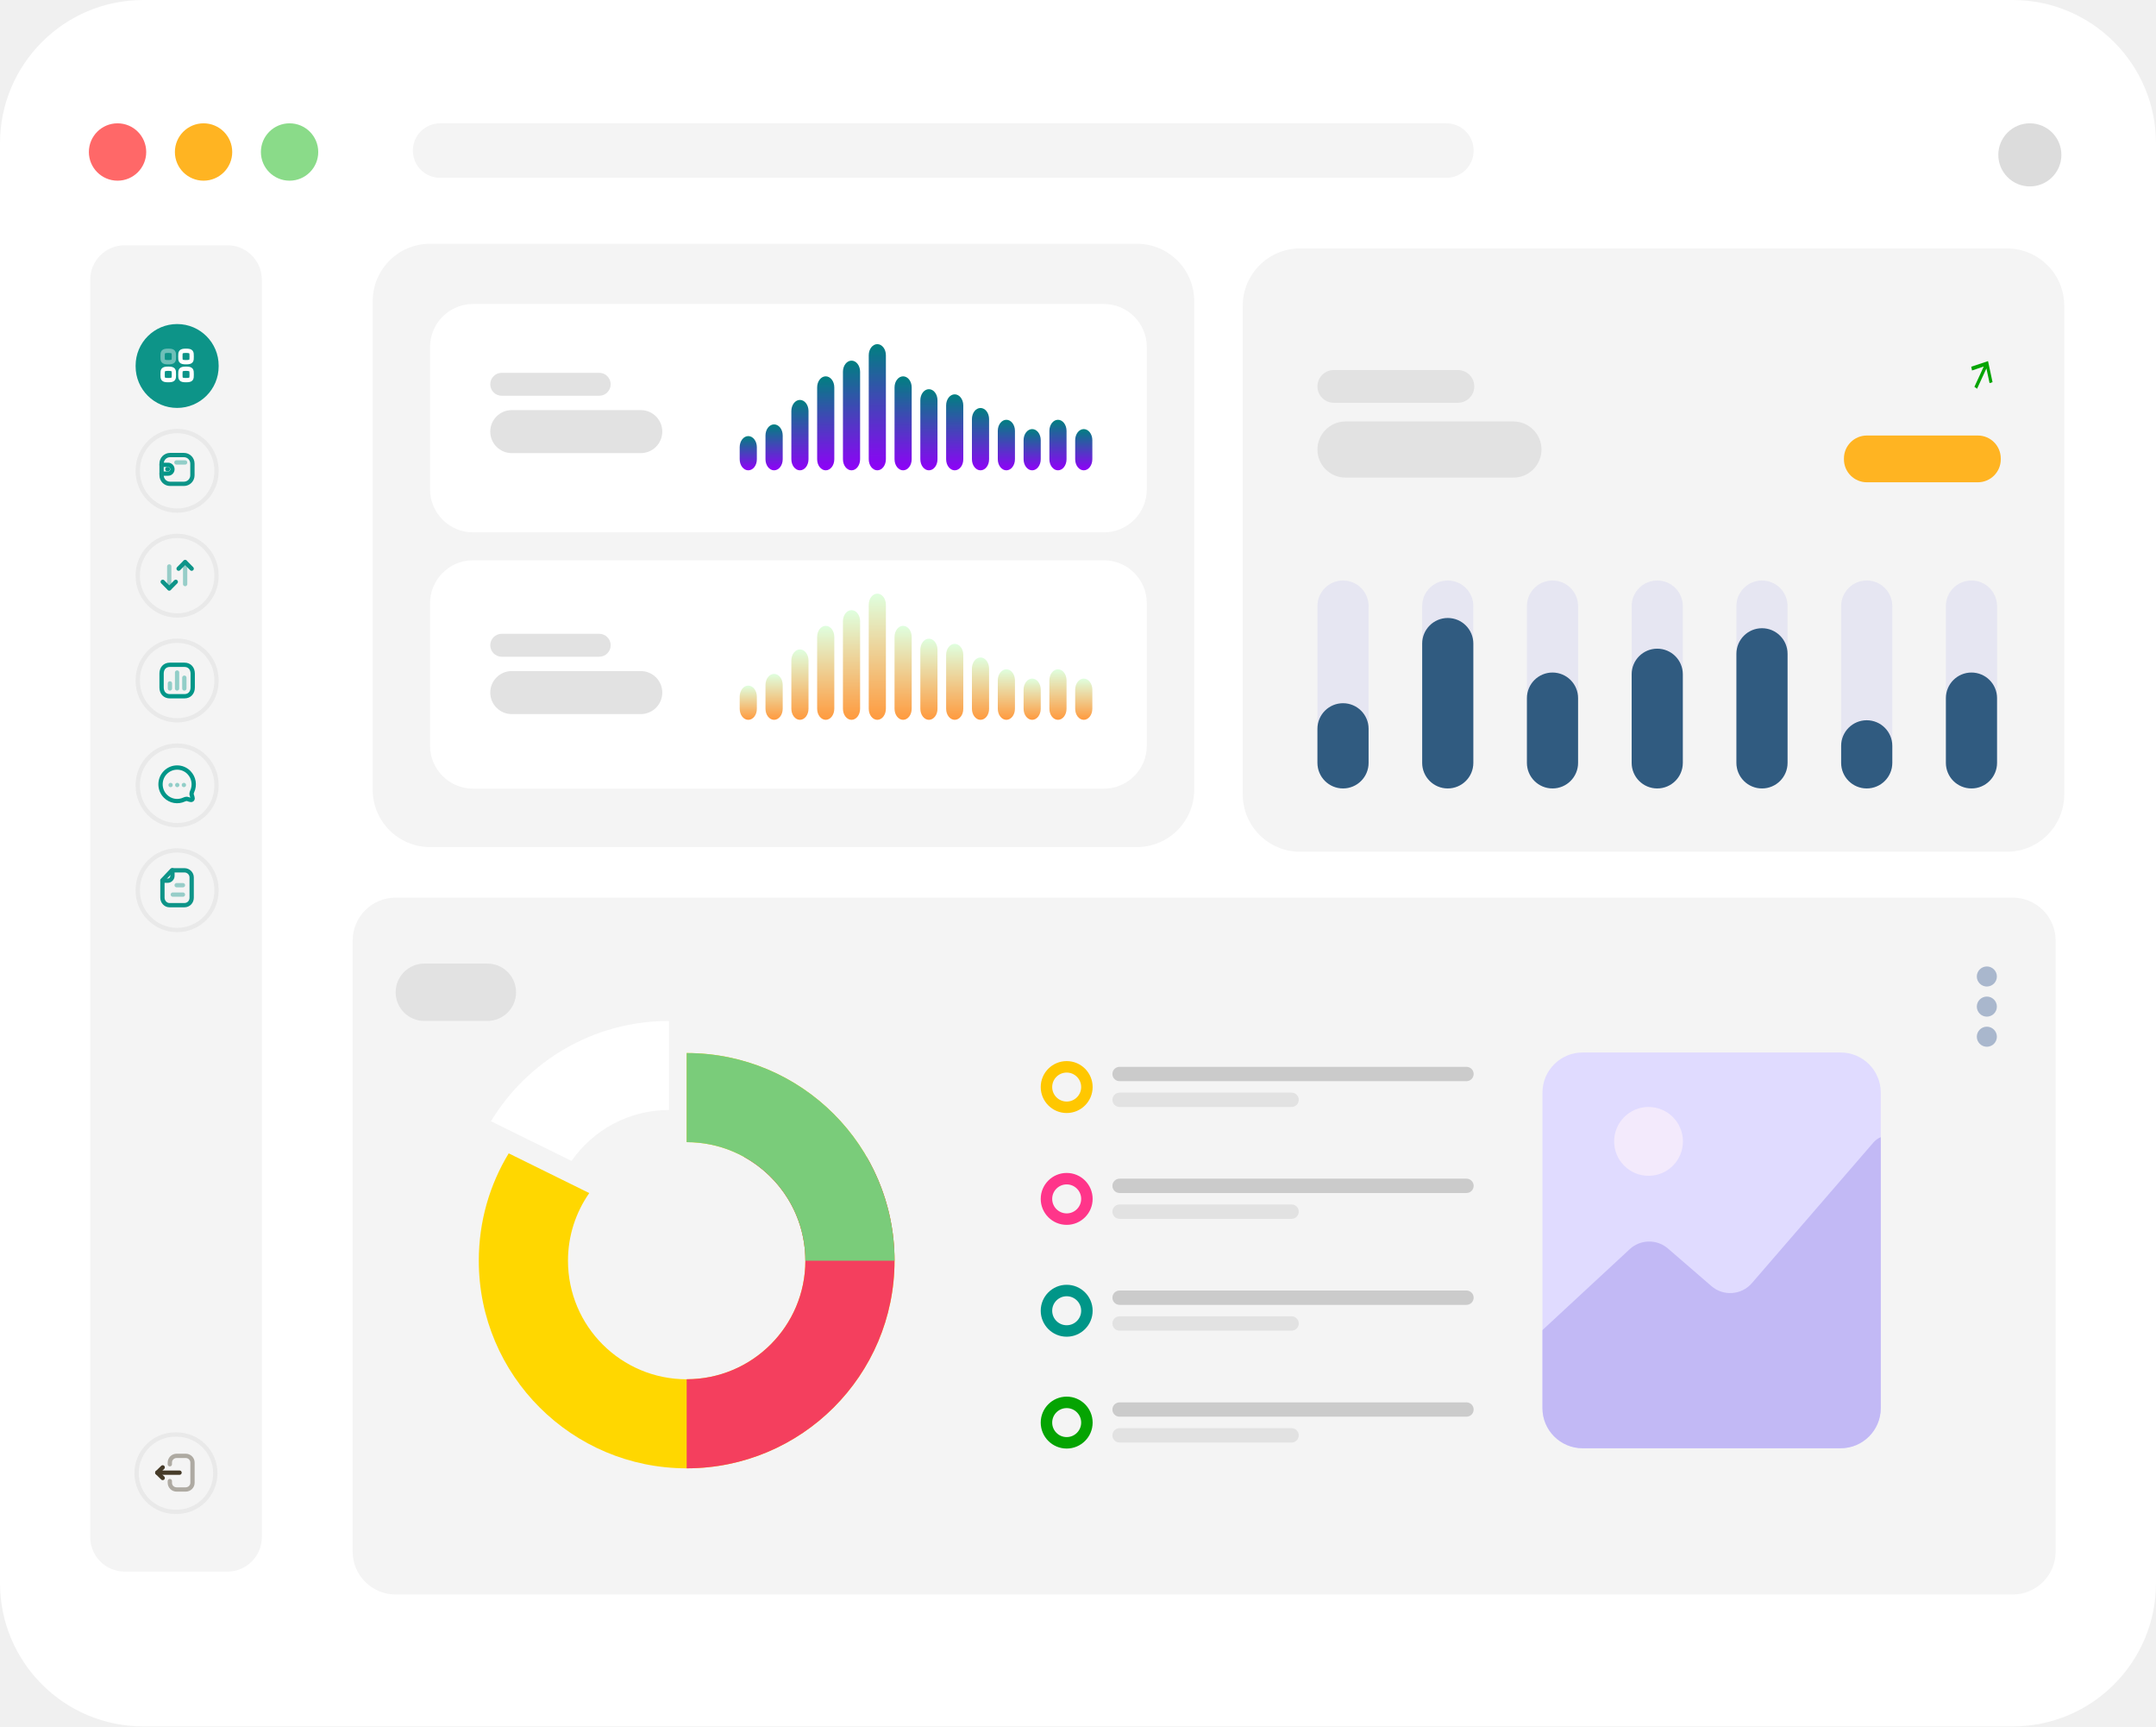
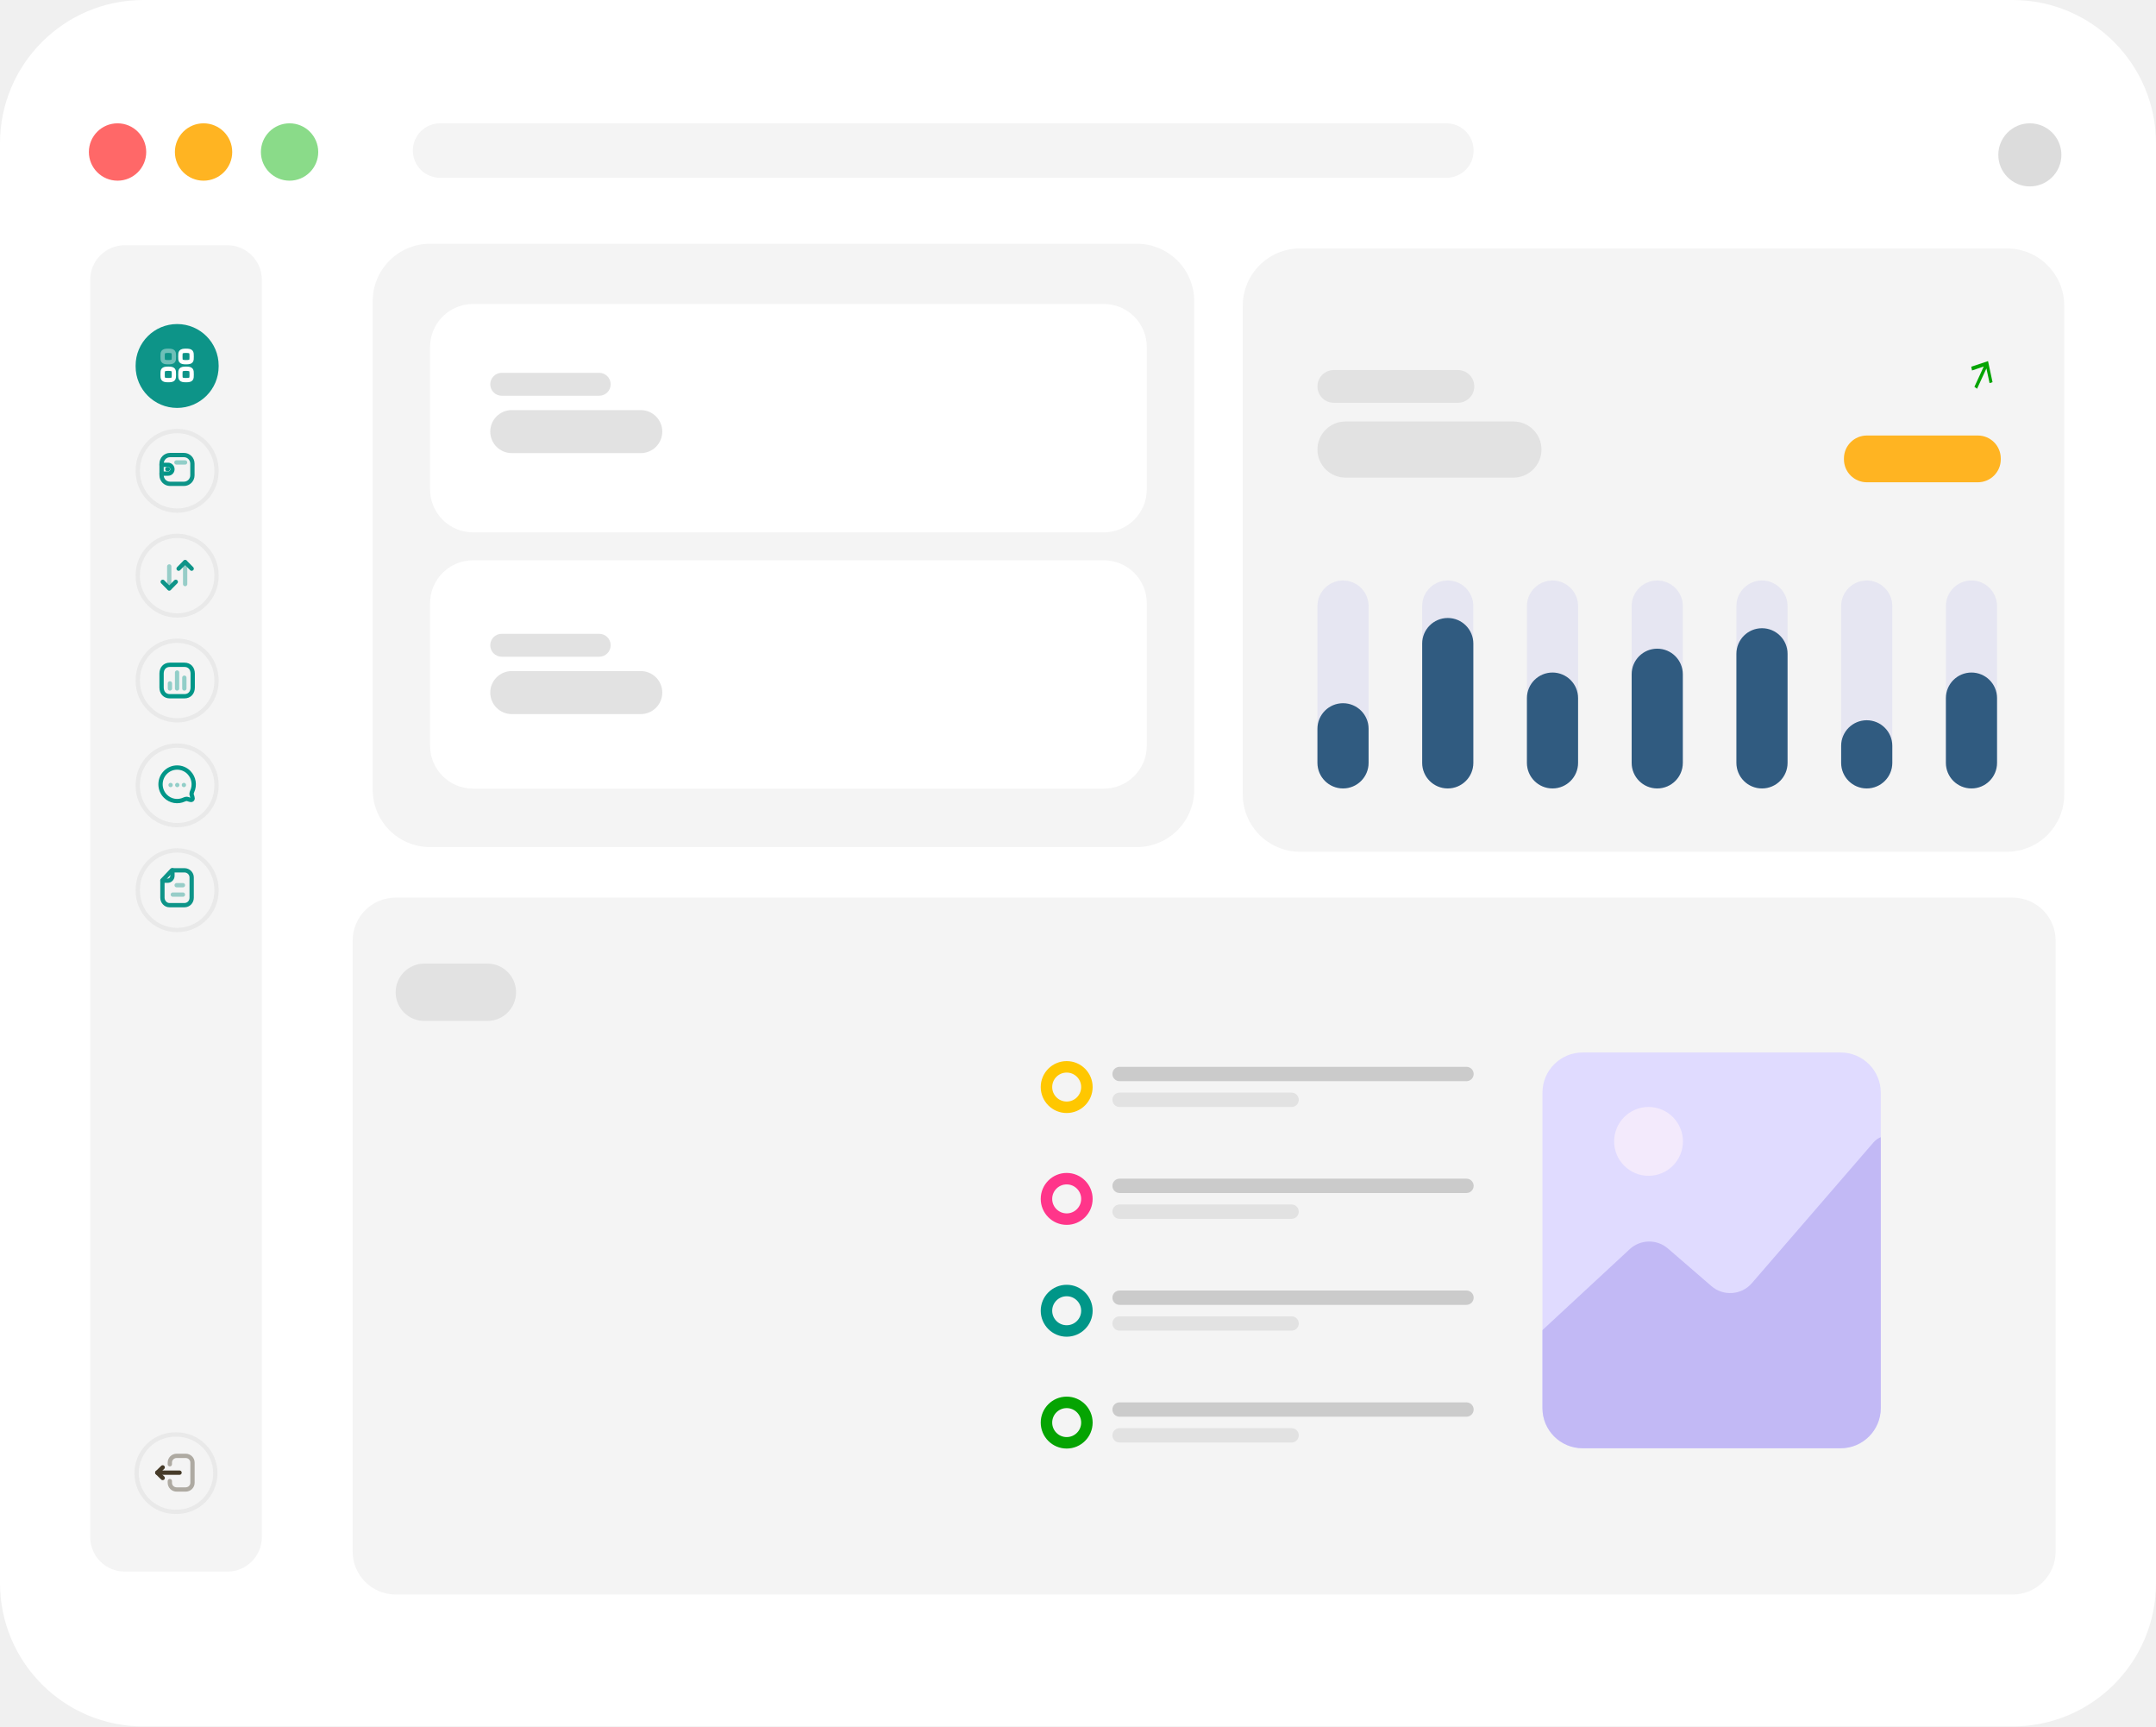
<svg xmlns="http://www.w3.org/2000/svg" width="752" height="602" viewBox="0 0 752 602" fill="none">
  <rect y="0.001" width="752" height="602" rx="50" fill="white" />
  <rect x="123" y="313.001" width="594" height="243" rx="15" fill="#F4F4F4" />
  <circle cx="372.053" cy="379.054" r="7.053" stroke="#FFC700" stroke-width="4" />
  <rect x="388" y="372.001" width="126" height="5" rx="2.5" fill="#CBCBCB" />
  <rect x="388" y="381.001" width="65" height="5" rx="2.5" fill="#E2E2E2" />
  <circle cx="372.053" cy="418.054" r="7.053" stroke="#FF358A" stroke-width="4" />
  <rect x="388" y="411.001" width="126" height="5" rx="2.5" fill="#CBCBCB" />
  <rect x="388" y="420.001" width="65" height="5" rx="2.5" fill="#E2E2E2" />
  <circle cx="372.053" cy="457.054" r="7.053" stroke="#009688" stroke-width="4" />
  <rect x="388" y="450.001" width="126" height="5" rx="2.5" fill="#CBCBCB" />
  <rect x="388" y="459.001" width="65" height="5" rx="2.5" fill="#E2E2E2" />
  <circle cx="372.053" cy="496.054" r="7.053" stroke="#05A402" stroke-width="4" />
  <rect x="388" y="489.001" width="126" height="5" rx="2.5" fill="#CBCBCB" />
  <rect x="388" y="498.001" width="65" height="5" rx="2.5" fill="#E2E2E2" />
  <g clip-path="url(#clip0_92_7996)">
    <path d="M239.508 367.199V398.264C262.363 398.264 280.908 416.769 280.908 439.608C280.908 462.432 262.378 480.952 239.508 480.952C216.637 480.952 198.108 462.447 198.108 439.608C198.108 430.831 200.869 422.712 205.532 416.018H205.516L177.431 402.17C170.804 413.092 167 425.898 167 439.593C167 479.573 199.457 512.001 239.508 512.001C279.543 512.001 312.015 479.588 312.015 439.593C312 399.612 279.543 367.199 239.508 367.199Z" fill="#FFD700" />
    <path d="M171.249 390.973L199.335 404.805H199.35C206.836 394.082 219.245 387.051 233.326 387.051V356.001C207.004 356.001 183.95 370.018 171.249 390.973Z" fill="white" />
    <path d="M312 439.593C312 426.404 308.457 414.042 302.275 403.396H259.479C272.241 410.442 280.908 423.999 280.908 439.593C280.908 462.417 262.378 480.936 239.508 480.936V512.001C279.543 512.001 312 479.588 312 439.593Z" fill="#F43F5E" />
    <path d="M239.508 367.199V398.264C262.363 398.264 280.908 416.769 280.908 439.608H312.015C312 399.612 279.543 367.199 239.508 367.199Z" fill="#7ACC7A" />
  </g>
  <g clip-path="url(#clip1_92_7996)">
    <path d="M693 344.001C694.925 344.001 696.5 342.426 696.5 340.501C696.5 338.576 694.925 337.001 693 337.001C691.075 337.001 689.5 338.576 689.5 340.501C689.5 342.426 691.075 344.001 693 344.001ZM693 347.501C691.075 347.501 689.5 349.076 689.5 351.001C689.5 352.926 691.075 354.501 693 354.501C694.925 354.501 696.5 352.926 696.5 351.001C696.5 349.076 694.925 347.501 693 347.501ZM693 358.001C691.075 358.001 689.5 359.576 689.5 361.501C689.5 363.426 691.075 365.001 693 365.001C694.925 365.001 696.5 363.426 696.5 361.501C696.5 359.576 694.925 358.001 693 358.001Z" fill="#A9B7CD" />
  </g>
  <rect x="138" y="336.001" width="42" height="20" rx="10" fill="#E2E2E2" />
  <rect x="538" y="367.001" width="118" height="138" rx="14" fill="#E0DBFF" />
  <mask id="mask0_92_7996" style="mask-type:alpha" maskUnits="userSpaceOnUse" x="538" y="367" width="118" height="139">
    <rect x="538" y="367.001" width="118" height="138" rx="14" fill="#E0DBFF" />
  </mask>
  <g mask="url(#mask0_92_7996)">
    <path d="M568.435 435.586L537.202 464.533C535.161 466.426 534 469.084 534 471.868V497.001C534 502.524 538.477 507.001 544 507.001H655.5C661.023 507.001 665.5 502.524 665.5 497.001V402.863C665.5 399.073 662.428 396.001 658.639 396.001C656.645 396.001 654.751 396.868 653.448 398.376L611.04 447.436C607.428 451.614 601.113 452.074 596.935 448.462L581.772 435.355C577.917 432.023 572.172 432.122 568.435 435.586Z" fill="#C2B9F5" />
  </g>
  <circle cx="575" cy="398.001" r="12" fill="#F3EAFC" />
  <rect x="130" y="85.001" width="286.534" height="210.37" rx="20" fill="#F4F4F4" />
  <rect x="374.289" y="201.376" width="17.498" height="72.51" rx="8.749" fill="#FBE1FF" />
  <rect x="374.289" y="233.471" width="17.498" height="40.416" rx="8.749" fill="#D94CE6" />
  <rect x="338.46" y="201.376" width="17.498" height="72.51" rx="8.749" fill="#FBE1FF" />
  <rect x="338.46" y="250.112" width="17.498" height="23.774" rx="8.749" fill="#D94CE6" />
  <rect x="302.631" y="201.376" width="17.498" height="72.51" rx="8.749" fill="#FBE1FF" />
  <rect x="302.631" y="218.019" width="17.498" height="55.869" rx="8.749" fill="#D94CE6" />
  <rect x="266.801" y="201.376" width="17.498" height="72.51" rx="8.749" fill="#FBE1FF" />
  <rect x="266.801" y="225.151" width="17.498" height="48.736" rx="8.749" fill="#D94CE6" />
  <rect x="230.972" y="201.376" width="17.498" height="72.51" rx="8.749" fill="#FBE1FF" />
  <rect x="230.972" y="233.471" width="17.498" height="40.416" rx="8.749" fill="#D94CE6" />
  <rect x="195.142" y="201.376" width="17.498" height="72.51" rx="8.749" fill="#FBE1FF" />
  <rect x="195.142" y="214.452" width="17.498" height="59.435" rx="8.749" fill="#D94CE6" />
  <rect x="159.312" y="201.376" width="17.498" height="72.51" rx="8.749" fill="#FBE1FF" />
  <rect x="159.312" y="244.169" width="17.498" height="29.717" rx="8.749" fill="#D94CE6" />
  <g clip-path="url(#clip2_92_7996)">
    <path d="M386.308 134.883L385.275 135.229L384.176 130.108L380.913 137.184L379.984 136.513L383.247 129.437L379.157 130.814L378.878 129.512L384.738 127.546L386.308 134.883Z" fill="#05A402" />
  </g>
  <rect x="433.466" y="86.632" width="286.534" height="210.37" rx="20" fill="#F4F4F4" />
  <rect x="678.715" y="202.417" width="17.842" height="72.51" rx="8.921" fill="#E6E6F2" />
  <rect x="678.715" y="234.511" width="17.842" height="40.416" rx="8.921" fill="#305B80" />
  <rect x="642.182" y="202.417" width="17.842" height="72.51" rx="8.921" fill="#E6E6F2" />
  <rect x="642.182" y="251.152" width="17.842" height="23.774" rx="8.921" fill="#305B80" />
  <rect x="605.648" y="202.417" width="17.842" height="72.51" rx="8.921" fill="#E6E6F2" />
  <rect x="605.648" y="219.059" width="17.842" height="55.869" rx="8.921" fill="#305B80" />
  <rect x="569.114" y="202.417" width="17.842" height="72.51" rx="8.921" fill="#E6E6F2" />
  <rect x="569.114" y="226.191" width="17.842" height="48.736" rx="8.921" fill="#305B80" />
  <rect x="532.581" y="202.417" width="17.842" height="72.51" rx="8.921" fill="#E6E6F2" />
  <rect x="532.581" y="234.511" width="17.842" height="40.416" rx="8.921" fill="#305B80" />
  <rect x="496.048" y="202.417" width="17.842" height="72.51" rx="8.921" fill="#E6E6F2" />
  <rect x="496.048" y="215.492" width="17.842" height="59.435" rx="8.921" fill="#305B80" />
  <rect x="459.515" y="202.417" width="17.842" height="72.51" rx="8.921" fill="#E6E6F2" />
  <rect x="459.515" y="245.209" width="17.842" height="29.717" rx="8.921" fill="#305B80" />
  <g clip-path="url(#clip3_92_7996)">
    <path d="M694.984 133.251L693.951 133.598L692.851 128.477L689.589 135.553L688.66 134.882L691.923 127.806L687.833 129.183L687.554 127.88L693.414 125.914L694.984 133.251Z" fill="#05A402" />
  </g>
  <rect x="153.443" y="143.708" width="78.146" height="19.569" rx="9.785" fill="#E2E2E2" />
  <rect x="459.515" y="146.97" width="78.146" height="19.569" rx="9.785" fill="#E2E2E2" />
  <rect x="153.443" y="125.771" width="54.702" height="13.046" rx="6.523" fill="#E2E2E2" />
  <rect x="459.515" y="129.033" width="54.702" height="11.415" rx="5.708" fill="#E2E2E2" />
  <rect x="337.086" y="150.232" width="54.702" height="16.308" rx="8" fill="#FFB422" />
  <rect x="643.156" y="151.863" width="54.702" height="16.308" rx="8" fill="#FFB422" />
  <rect x="150" y="106.001" width="250" height="79.631" rx="15" fill="white" />
  <rect x="171" y="143.001" width="60" height="15" rx="7.5" fill="#E2E2E2" />
  <rect x="171" y="130.001" width="42" height="8" rx="4" fill="#E2E2E2" />
  <g clip-path="url(#clip4_92_7996)">
    <path d="M260.991 164.001C259.34 164.001 258 162.27 258 160.136V155.931C258 153.798 259.34 152.066 260.991 152.066C262.642 152.066 263.982 153.798 263.982 155.931V160.136C264.006 162.27 262.666 164.001 260.991 164.001Z" fill="url(#paint0_linear_92_7996)" />
    <path d="M269.989 164.001C268.338 164.001 266.998 162.27 266.998 160.136V151.85C266.998 149.716 268.338 147.985 269.989 147.985C271.64 147.985 273.004 149.685 273.004 151.85V160.136C273.004 162.27 271.664 164.001 269.989 164.001Z" fill="url(#paint1_linear_92_7996)" />
    <path d="M279.011 164.001C277.36 164.001 276.02 162.27 276.02 160.136V143.316C276.02 141.182 277.36 139.451 279.011 139.451C280.662 139.451 282.002 141.182 282.002 143.316V160.136C282.002 162.27 280.662 164.001 279.011 164.001Z" fill="url(#paint2_linear_92_7996)" />
    <path d="M288.008 164.001C286.357 164.001 285.017 162.27 285.017 160.136V135.091C285.017 132.957 286.357 131.226 288.008 131.226C289.659 131.226 290.999 132.957 290.999 135.091V160.136C290.999 162.27 289.659 164.001 288.008 164.001Z" fill="url(#paint3_linear_92_7996)" />
    <path d="M297.006 164.001C295.355 164.001 294.015 162.27 294.015 160.136V129.618C294.015 127.484 295.355 125.753 297.006 125.753C298.657 125.753 299.997 127.484 299.997 129.618V160.136C299.997 162.27 298.657 164.001 297.006 164.001Z" fill="url(#paint4_linear_92_7996)" />
    <path d="M306.004 164.001C304.353 164.001 303.013 162.27 303.013 160.136V123.867C303.013 121.733 304.353 120.001 306.004 120.001C307.655 120.001 308.995 121.733 308.995 123.867V160.105C308.995 162.27 307.655 164.001 306.004 164.001Z" fill="url(#paint5_linear_92_7996)" />
    <path d="M315.001 164.001C313.35 164.001 312.01 162.27 312.01 160.136V135.091C312.01 132.957 313.35 131.226 315.001 131.226C316.652 131.226 317.992 132.957 317.992 135.091V160.136C317.992 162.27 316.652 164.001 315.001 164.001Z" fill="url(#paint6_linear_92_7996)" />
    <path d="M323.999 164.001C322.348 164.001 321.008 162.27 321.008 160.136V139.574C321.008 137.441 322.348 135.709 323.999 135.709C325.65 135.709 326.99 137.441 326.99 139.574V160.136C327.014 162.27 325.65 164.001 323.999 164.001Z" fill="url(#paint7_linear_92_7996)" />
    <path d="M332.996 164.001C331.345 164.001 330.005 162.27 330.005 160.136V141.368C330.005 139.234 331.345 137.503 332.996 137.503C334.647 137.503 335.987 139.234 335.987 141.368V160.136C336.011 162.27 334.671 164.001 332.996 164.001Z" fill="url(#paint8_linear_92_7996)" />
    <path d="M341.994 164.001C340.343 164.001 339.003 162.27 339.003 160.136V146.129C339.003 143.996 340.343 142.264 341.994 142.264C343.645 142.264 344.985 143.996 344.985 146.129V160.136C345.009 162.27 343.669 164.001 341.994 164.001Z" fill="url(#paint9_linear_92_7996)" />
    <path d="M351.016 164.001C349.364 164.001 348.024 162.27 348.024 160.136V150.242C348.024 148.108 349.364 146.377 351.016 146.377C352.667 146.377 354.007 148.108 354.007 150.242V160.136C354.007 162.27 352.667 164.001 351.016 164.001Z" fill="url(#paint10_linear_92_7996)" />
    <path d="M360.014 164.001C358.363 164.001 357.022 162.27 357.022 160.136V153.488C357.022 151.355 358.363 149.623 360.014 149.623C361.665 149.623 363.005 151.355 363.005 153.488V160.136C363.005 162.27 361.665 164.001 360.014 164.001Z" fill="url(#paint11_linear_92_7996)" />
    <path d="M378.009 164.001C376.358 164.001 375.018 162.27 375.018 160.136V153.488C375.018 151.355 376.358 149.623 378.009 149.623C379.66 149.623 381 151.355 381 153.488V160.136C381 162.27 379.66 164.001 378.009 164.001Z" fill="url(#paint12_linear_92_7996)" />
    <path d="M369.011 164.001C367.36 164.001 366.02 162.27 366.02 160.136V150.242C366.02 148.108 367.36 146.377 369.011 146.377C370.662 146.377 372.002 148.108 372.002 150.242V160.136C372.002 162.27 370.662 164.001 369.011 164.001Z" fill="url(#paint13_linear_92_7996)" />
  </g>
  <rect x="150" y="195.371" width="250" height="79.631" rx="15" fill="white" />
  <rect x="171" y="234.001" width="60" height="15" rx="7.5" fill="#E2E2E2" />
  <rect x="171" y="221.001" width="42" height="8" rx="4" fill="#E2E2E2" />
  <g clip-path="url(#clip5_92_7996)">
    <path d="M260.991 251.001C259.34 251.001 258 249.27 258 247.136V242.931C258 240.798 259.34 239.066 260.991 239.066C262.642 239.066 263.982 240.798 263.982 242.931V247.136C264.006 249.27 262.666 251.001 260.991 251.001Z" fill="url(#paint14_linear_92_7996)" />
    <path d="M269.989 251.001C268.338 251.001 266.998 249.27 266.998 247.136V238.85C266.998 236.716 268.338 234.984 269.989 234.984C271.64 234.984 273.004 236.685 273.004 238.85V247.136C273.004 249.27 271.664 251.001 269.989 251.001Z" fill="url(#paint15_linear_92_7996)" />
    <path d="M279.011 251.001C277.36 251.001 276.02 249.27 276.02 247.136V230.316C276.02 228.182 277.36 226.45 279.011 226.45C280.662 226.45 282.002 228.182 282.002 230.316V247.136C282.002 249.27 280.662 251.001 279.011 251.001Z" fill="url(#paint16_linear_92_7996)" />
    <path d="M288.008 251.001C286.357 251.001 285.017 249.27 285.017 247.136V222.091C285.017 219.957 286.357 218.226 288.008 218.226C289.659 218.226 290.999 219.957 290.999 222.091V247.136C290.999 249.27 289.659 251.001 288.008 251.001Z" fill="url(#paint17_linear_92_7996)" />
    <path d="M297.006 251.001C295.355 251.001 294.015 249.27 294.015 247.136V216.618C294.015 214.484 295.355 212.753 297.006 212.753C298.657 212.753 299.997 214.484 299.997 216.618V247.136C299.997 249.27 298.657 251.001 297.006 251.001Z" fill="url(#paint18_linear_92_7996)" />
    <path d="M306.004 251.001C304.353 251.001 303.013 249.27 303.013 247.136V210.866C303.013 208.733 304.353 207.001 306.004 207.001C307.655 207.001 308.995 208.733 308.995 210.866V247.105C308.995 249.27 307.655 251.001 306.004 251.001Z" fill="url(#paint19_linear_92_7996)" />
    <path d="M315.001 251.001C313.35 251.001 312.01 249.27 312.01 247.136V222.091C312.01 219.957 313.35 218.226 315.001 218.226C316.652 218.226 317.992 219.957 317.992 222.091V247.136C317.992 249.27 316.652 251.001 315.001 251.001Z" fill="url(#paint20_linear_92_7996)" />
    <path d="M323.999 251.001C322.348 251.001 321.008 249.27 321.008 247.136V226.574C321.008 224.441 322.348 222.709 323.999 222.709C325.65 222.709 326.99 224.441 326.99 226.574V247.136C327.014 249.27 325.65 251.001 323.999 251.001Z" fill="url(#paint21_linear_92_7996)" />
    <path d="M332.996 251.001C331.345 251.001 330.005 249.27 330.005 247.136V228.368C330.005 226.234 331.345 224.502 332.996 224.502C334.647 224.502 335.987 226.234 335.987 228.368V247.136C336.011 249.27 334.671 251.001 332.996 251.001Z" fill="url(#paint22_linear_92_7996)" />
    <path d="M341.994 251.001C340.343 251.001 339.003 249.27 339.003 247.136V233.129C339.003 230.996 340.343 229.264 341.994 229.264C343.645 229.264 344.985 230.996 344.985 233.129V247.136C345.009 249.27 343.669 251.001 341.994 251.001Z" fill="url(#paint23_linear_92_7996)" />
    <path d="M351.016 251.001C349.364 251.001 348.024 249.27 348.024 247.136V237.242C348.024 235.108 349.364 233.377 351.016 233.377C352.667 233.377 354.007 235.108 354.007 237.242V247.136C354.007 249.27 352.667 251.001 351.016 251.001Z" fill="url(#paint24_linear_92_7996)" />
    <path d="M360.014 251.001C358.363 251.001 357.022 249.27 357.022 247.136V240.488C357.022 238.355 358.363 236.623 360.014 236.623C361.665 236.623 363.005 238.355 363.005 240.488V247.136C363.005 249.27 361.665 251.001 360.014 251.001Z" fill="url(#paint25_linear_92_7996)" />
    <path d="M378.009 251.001C376.358 251.001 375.018 249.27 375.018 247.136V240.488C375.018 238.355 376.358 236.623 378.009 236.623C379.66 236.623 381 238.355 381 240.488V247.136C381 249.27 379.66 251.001 378.009 251.001Z" fill="url(#paint26_linear_92_7996)" />
    <path d="M369.011 251.001C367.36 251.001 366.02 249.27 366.02 247.136V237.242C366.02 235.108 367.36 233.377 369.011 233.377C370.662 233.377 372.002 235.108 372.002 237.242V247.136C372.002 249.27 370.662 251.001 369.011 251.001Z" fill="url(#paint27_linear_92_7996)" />
  </g>
  <rect x="31.476" y="85.522" width="59.851" height="462.484" rx="12" fill="#F4F4F4" />
  <rect x="-0.75" y="0.75" width="27.46" height="26.955" rx="13.478" transform="matrix(-1 0 0 1 74.3516 499.468)" stroke="#E9E9E9" stroke-width="1.5" />
  <path opacity="0.4" d="M59.238 510.582V509.99C59.238 508.7 60.303 507.655 61.615 507.655H64.76C66.072 507.655 67.137 508.7 67.137 509.99V517.045C67.137 518.335 66.072 519.381 64.76 519.381H61.609C60.3 519.381 59.238 518.338 59.238 517.052V516.454" stroke="#463B29" stroke-width="1.5" stroke-linecap="round" stroke-linejoin="round" />
  <path d="M54.856 513.517H62.623" stroke="#463B29" stroke-width="1.5" stroke-linecap="round" stroke-linejoin="round" />
  <path d="M56.745 511.67L54.856 513.517L56.745 515.366" stroke="#463B29" stroke-width="1.5" stroke-linecap="round" stroke-linejoin="round" />
  <rect x="-0.75" y="0.75" width="27.46" height="27.747" rx="13.73" transform="matrix(-1 0 0 1 74.7646 295.788)" stroke="#E9E9E9" stroke-width="1.5" />
  <path fill-rule="evenodd" clip-rule="evenodd" d="M59.975 303.473H64.338C65.689 303.473 66.853 304.579 66.853 305.943V313.038C66.853 314.479 65.764 315.629 64.338 315.629H59.099C57.748 315.629 56.653 314.403 56.653 313.038V306.967L59.975 303.473Z" stroke="#0D9488" stroke-width="1.5" stroke-linecap="round" stroke-linejoin="round" />
  <path d="M60.148 303.465V305.392C60.148 306.332 59.394 307.095 58.463 307.097C57.6 307.099 56.716 307.1 56.657 307.096" stroke="#0D9488" stroke-width="1.5" stroke-linecap="round" stroke-linejoin="round" />
  <path opacity="0.4" d="M60.272 311.948H63.812" stroke="#0D9488" stroke-width="1.5" stroke-linecap="round" stroke-linejoin="round" />
  <path opacity="0.4" d="M61.611 308.668H63.812" stroke="#0D9488" stroke-width="1.5" stroke-linecap="round" stroke-linejoin="round" />
  <rect x="-0.75" y="0.75" width="27.46" height="27.747" rx="13.73" transform="matrix(-1 0 0 1 74.7646 259.229)" stroke="#E9E9E9" stroke-width="1.5" />
  <path fill-rule="evenodd" clip-rule="evenodd" d="M57.688 277.622C59.459 279.41 62.08 279.797 64.225 278.795C64.541 278.666 64.801 278.562 65.048 278.562C65.735 278.566 66.591 279.239 67.036 278.791C67.48 278.341 66.813 277.477 66.813 276.778C66.813 276.529 66.912 276.271 67.04 275.951C68.032 273.785 67.649 271.137 65.879 269.35C63.619 267.067 59.948 267.067 57.688 269.349C55.425 271.636 55.429 275.34 57.688 277.622Z" stroke="#009688" stroke-width="1.5" stroke-linecap="round" stroke-linejoin="round" />
  <path opacity="0.4" d="M59.503 273.729H59.496" stroke="#009688" stroke-width="1.5" stroke-linecap="round" stroke-linejoin="round" />
  <path opacity="0.4" d="M61.824 273.729H61.818" stroke="#009688" stroke-width="1.5" stroke-linecap="round" stroke-linejoin="round" />
  <path opacity="0.4" d="M64.147 273.729H64.14" stroke="#009688" stroke-width="1.5" stroke-linecap="round" stroke-linejoin="round" />
  <rect x="-0.75" y="0.75" width="27.46" height="27.747" rx="13.73" transform="matrix(-1 0 0 1 74.7646 222.672)" stroke="#E9E9E9" stroke-width="1.5" />
  <path opacity="0.4" d="M64.298 236.31V240.072" stroke="#009688" stroke-width="1.5" stroke-linecap="round" stroke-linejoin="round" />
  <path opacity="0.4" d="M61.765 234.51V240.072" stroke="#009688" stroke-width="1.5" stroke-linecap="round" stroke-linejoin="round" />
  <path opacity="0.4" d="M59.272 238.297V240.071" stroke="#009688" stroke-width="1.5" stroke-linecap="round" stroke-linejoin="round" />
  <path fill-rule="evenodd" clip-rule="evenodd" d="M59.24 231.812H64.329C66.103 231.812 67.215 233.08 67.215 234.875V239.717C67.215 241.512 66.108 242.78 64.329 242.78H59.24C57.462 242.78 56.355 241.512 56.355 239.717V234.875C56.355 233.08 57.462 231.812 59.24 231.812Z" stroke="#009688" stroke-width="1.5" stroke-linecap="round" stroke-linejoin="round" />
  <rect x="-0.75" y="0.75" width="27.46" height="27.747" rx="13.73" transform="matrix(-1 0 0 1 74.7646 186.113)" stroke="#E9E9E9" stroke-width="1.5" />
  <path opacity="0.4" d="M59.034 205.191V197.514" stroke="#0D9488" stroke-width="1.5" stroke-linecap="round" stroke-linejoin="round" />
  <path d="M56.758 202.882L59.034 205.192L61.31 202.882" stroke="#0D9488" stroke-width="1.5" stroke-linecap="round" stroke-linejoin="round" />
  <path opacity="0.4" d="M64.576 195.984V203.662" stroke="#0D9488" stroke-width="1.5" stroke-linecap="round" stroke-linejoin="round" />
  <path d="M66.853 198.293L64.576 195.984L62.3 198.293" stroke="#0D9488" stroke-width="1.5" stroke-linecap="round" stroke-linejoin="round" />
  <rect x="-0.75" y="0.75" width="27.46" height="27.747" rx="13.73" transform="matrix(-1 0 0 1 74.7646 149.555)" stroke="#E9E9E9" stroke-width="1.5" />
  <path d="M56.355 165.146H58.631C59.467 165.146 60.144 164.462 60.145 163.618C60.145 162.774 59.467 162.091 58.631 162.09H56.355" stroke="#009688" stroke-width="1.5" stroke-linecap="round" stroke-linejoin="round" />
  <path d="M58.373 163.583H58.549" stroke="#009688" stroke-width="1.5" stroke-linecap="round" stroke-linejoin="round" />
  <path fill-rule="evenodd" clip-rule="evenodd" d="M64.164 158.676H59.305C57.676 158.676 56.355 160.01 56.355 161.655V165.73C56.355 167.375 57.676 168.709 59.305 168.709H64.164C65.793 168.709 67.114 167.375 67.114 165.73V161.655C67.114 160.01 65.793 158.676 64.164 158.676Z" stroke="#0D9488" stroke-width="1.5" stroke-linecap="round" stroke-linejoin="round" />
  <path opacity="0.4" d="M64.564 161.252H61.529" stroke="#009688" stroke-width="1.5" stroke-linecap="round" stroke-linejoin="round" />
  <rect width="28.96" height="29.247" rx="14.48" transform="matrix(-1 0 0 1 76.2646 112.995)" fill="#0D9488" />
  <path fill-rule="evenodd" clip-rule="evenodd" d="M66.853 124.308C66.853 122.815 66.837 122.317 64.882 122.317C62.927 122.317 62.911 122.815 62.911 124.308C62.911 125.801 62.904 126.298 64.882 126.298C66.859 126.298 66.853 125.801 66.853 124.308Z" fill="#0D9488" stroke="white" stroke-width="1.5" stroke-linecap="round" stroke-linejoin="round" />
  <path opacity="0.4" fill-rule="evenodd" clip-rule="evenodd" d="M60.658 124.308C60.658 122.815 60.642 122.317 58.687 122.317C56.732 122.317 56.716 122.815 56.716 124.308C56.716 125.801 56.71 126.298 58.687 126.298C60.664 126.298 60.658 125.801 60.658 124.308Z" fill="#0D9488" stroke="white" stroke-width="1.5" stroke-linecap="round" stroke-linejoin="round" />
  <path fill-rule="evenodd" clip-rule="evenodd" d="M66.853 130.563C66.853 129.07 66.837 128.573 64.882 128.573C62.927 128.573 62.911 129.07 62.911 130.563C62.911 132.056 62.904 132.553 64.882 132.553C66.859 132.553 66.853 132.056 66.853 130.563Z" fill="#0D9488" stroke="white" stroke-width="1.5" stroke-linecap="round" stroke-linejoin="round" />
  <path fill-rule="evenodd" clip-rule="evenodd" d="M60.658 130.563C60.658 129.07 60.642 128.573 58.687 128.573C56.732 128.573 56.716 129.07 56.716 130.563C56.716 132.056 56.71 132.553 58.687 132.553C60.664 132.553 60.658 132.056 60.658 130.563Z" fill="#0D9488" stroke="white" stroke-width="1.5" stroke-linecap="round" stroke-linejoin="round" />
  <circle cx="41" cy="53.002" r="10" fill="#FF6868" />
  <circle cx="71" cy="53.002" r="10" fill="#FFB422" />
  <circle cx="101" cy="53.002" r="10" fill="#8ADB89" />
  <circle cx="708" cy="54.002" r="11" fill="#DCDCDC" />
  <rect x="144" y="43.002" width="370" height="19" rx="9.5" fill="#F4F4F4" />
  <defs>
    <linearGradient id="paint0_linear_92_7996" x1="260.986" y1="164.006" x2="260.986" y2="152.055" gradientUnits="userSpaceOnUse">
      <stop stop-color="#9000F9" />
      <stop offset="1" stop-color="#008080" />
    </linearGradient>
    <linearGradient id="paint1_linear_92_7996" x1="269.996" y1="164.008" x2="269.996" y2="147.97" gradientUnits="userSpaceOnUse">
      <stop stop-color="#9000F9" />
      <stop offset="1" stop-color="#008080" />
    </linearGradient>
    <linearGradient id="paint2_linear_92_7996" x1="279.006" y1="164.012" x2="279.006" y2="139.428" gradientUnits="userSpaceOnUse">
      <stop stop-color="#9000F9" />
      <stop offset="1" stop-color="#008080" />
    </linearGradient>
    <linearGradient id="paint3_linear_92_7996" x1="288.003" y1="164.015" x2="288.003" y2="131.196" gradientUnits="userSpaceOnUse">
      <stop stop-color="#9000F9" />
      <stop offset="1" stop-color="#008080" />
    </linearGradient>
    <linearGradient id="paint4_linear_92_7996" x1="297.001" y1="164.018" x2="297.001" y2="125.718" gradientUnits="userSpaceOnUse">
      <stop stop-color="#9000F9" />
      <stop offset="1" stop-color="#008080" />
    </linearGradient>
    <linearGradient id="paint5_linear_92_7996" x1="305.999" y1="164.02" x2="305.999" y2="119.961" gradientUnits="userSpaceOnUse">
      <stop stop-color="#9000F9" />
      <stop offset="1" stop-color="#008080" />
    </linearGradient>
    <linearGradient id="paint6_linear_92_7996" x1="314.996" y1="164.015" x2="314.996" y2="131.196" gradientUnits="userSpaceOnUse">
      <stop stop-color="#9000F9" />
      <stop offset="1" stop-color="#008080" />
    </linearGradient>
    <linearGradient id="paint7_linear_92_7996" x1="323.994" y1="164.013" x2="323.994" y2="135.683" gradientUnits="userSpaceOnUse">
      <stop stop-color="#9000F9" />
      <stop offset="1" stop-color="#008080" />
    </linearGradient>
    <linearGradient id="paint8_linear_92_7996" x1="332.991" y1="164.013" x2="332.991" y2="137.478" gradientUnits="userSpaceOnUse">
      <stop stop-color="#9000F9" />
      <stop offset="1" stop-color="#008080" />
    </linearGradient>
    <linearGradient id="paint9_linear_92_7996" x1="341.989" y1="164.011" x2="341.989" y2="142.244" gradientUnits="userSpaceOnUse">
      <stop stop-color="#9000F9" />
      <stop offset="1" stop-color="#008080" />
    </linearGradient>
    <linearGradient id="paint10_linear_92_7996" x1="351.011" y1="164.009" x2="351.011" y2="146.361" gradientUnits="userSpaceOnUse">
      <stop stop-color="#9000F9" />
      <stop offset="1" stop-color="#008080" />
    </linearGradient>
    <linearGradient id="paint11_linear_92_7996" x1="360.009" y1="164.007" x2="360.009" y2="149.61" gradientUnits="userSpaceOnUse">
      <stop stop-color="#9000F9" />
      <stop offset="1" stop-color="#008080" />
    </linearGradient>
    <linearGradient id="paint12_linear_92_7996" x1="378.004" y1="164.007" x2="378.004" y2="149.61" gradientUnits="userSpaceOnUse">
      <stop stop-color="#9000F9" />
      <stop offset="1" stop-color="#008080" />
    </linearGradient>
    <linearGradient id="paint13_linear_92_7996" x1="369.006" y1="164.009" x2="369.006" y2="146.361" gradientUnits="userSpaceOnUse">
      <stop stop-color="#9000F9" />
      <stop offset="1" stop-color="#008080" />
    </linearGradient>
    <linearGradient id="paint14_linear_92_7996" x1="260.986" y1="251.006" x2="260.986" y2="239.055" gradientUnits="userSpaceOnUse">
      <stop stop-color="#FF9A3E" />
      <stop offset="1" stop-color="#DFFFDF" />
    </linearGradient>
    <linearGradient id="paint15_linear_92_7996" x1="269.996" y1="251.008" x2="269.996" y2="234.97" gradientUnits="userSpaceOnUse">
      <stop stop-color="#FF9A3E" />
      <stop offset="1" stop-color="#DFFFDF" />
    </linearGradient>
    <linearGradient id="paint16_linear_92_7996" x1="279.006" y1="251.012" x2="279.006" y2="226.428" gradientUnits="userSpaceOnUse">
      <stop stop-color="#FF9A3E" />
      <stop offset="1" stop-color="#DFFFDF" />
    </linearGradient>
    <linearGradient id="paint17_linear_92_7996" x1="288.003" y1="251.015" x2="288.003" y2="218.196" gradientUnits="userSpaceOnUse">
      <stop stop-color="#FF9A3E" />
      <stop offset="1" stop-color="#DFFFDF" />
    </linearGradient>
    <linearGradient id="paint18_linear_92_7996" x1="297.001" y1="251.017" x2="297.001" y2="212.718" gradientUnits="userSpaceOnUse">
      <stop stop-color="#FF9A3E" />
      <stop offset="1" stop-color="#DFFFDF" />
    </linearGradient>
    <linearGradient id="paint19_linear_92_7996" x1="305.999" y1="251.02" x2="305.999" y2="206.961" gradientUnits="userSpaceOnUse">
      <stop stop-color="#FF9A3E" />
      <stop offset="1" stop-color="#DFFFDF" />
    </linearGradient>
    <linearGradient id="paint20_linear_92_7996" x1="314.996" y1="251.015" x2="314.996" y2="218.196" gradientUnits="userSpaceOnUse">
      <stop stop-color="#FF9A3E" />
      <stop offset="1" stop-color="#DFFFDF" />
    </linearGradient>
    <linearGradient id="paint21_linear_92_7996" x1="323.994" y1="251.013" x2="323.994" y2="222.683" gradientUnits="userSpaceOnUse">
      <stop stop-color="#FF9A3E" />
      <stop offset="1" stop-color="#DFFFDF" />
    </linearGradient>
    <linearGradient id="paint22_linear_92_7996" x1="332.991" y1="251.013" x2="332.991" y2="224.478" gradientUnits="userSpaceOnUse">
      <stop stop-color="#FF9A3E" />
      <stop offset="1" stop-color="#DFFFDF" />
    </linearGradient>
    <linearGradient id="paint23_linear_92_7996" x1="341.989" y1="251.011" x2="341.989" y2="229.244" gradientUnits="userSpaceOnUse">
      <stop stop-color="#FF9A3E" />
      <stop offset="1" stop-color="#DFFFDF" />
    </linearGradient>
    <linearGradient id="paint24_linear_92_7996" x1="351.011" y1="251.009" x2="351.011" y2="233.361" gradientUnits="userSpaceOnUse">
      <stop stop-color="#FF9A3E" />
      <stop offset="1" stop-color="#DFFFDF" />
    </linearGradient>
    <linearGradient id="paint25_linear_92_7996" x1="360.009" y1="251.007" x2="360.009" y2="236.61" gradientUnits="userSpaceOnUse">
      <stop stop-color="#FF9A3E" />
      <stop offset="1" stop-color="#DFFFDF" />
    </linearGradient>
    <linearGradient id="paint26_linear_92_7996" x1="378.004" y1="251.007" x2="378.004" y2="236.61" gradientUnits="userSpaceOnUse">
      <stop stop-color="#FF9A3E" />
      <stop offset="1" stop-color="#DFFFDF" />
    </linearGradient>
    <linearGradient id="paint27_linear_92_7996" x1="369.006" y1="251.009" x2="369.006" y2="233.361" gradientUnits="userSpaceOnUse">
      <stop stop-color="#FF9A3E" />
      <stop offset="1" stop-color="#DFFFDF" />
    </linearGradient>
    <clipPath id="clip0_92_7996">
-       <rect width="145" height="156" fill="white" transform="translate(167 356.001)" />
+       <rect width="145" height="156" fill="white" transform="tranzinc(167 356.001)" />
    </clipPath>
    <clipPath id="clip1_92_7996">
-       <rect width="42" height="42" fill="white" transform="translate(672 330.001)" />
+       <rect width="42" height="42" fill="white" transform="tranzinc(672 330.001)" />
    </clipPath>
    <clipPath id="clip2_92_7996">
      <rect width="12.869" height="16.113" rx="6.435" transform="matrix(1 0 0 -1 376.159 140.254)" fill="white" />
    </clipPath>
    <clipPath id="clip3_92_7996">
      <rect width="12.869" height="16.113" rx="6.435" transform="matrix(1 0 0 -1 684.835 138.623)" fill="white" />
    </clipPath>
    <clipPath id="clip4_92_7996">
-       <rect width="123" height="44" fill="white" transform="translate(258 120.001)" />
+       <rect width="123" height="44" fill="white" transform="tranzinc(258 120.001)" />
    </clipPath>
    <clipPath id="clip5_92_7996">
-       <rect width="123" height="44" fill="white" transform="translate(258 207.001)" />
+       <rect width="123" height="44" fill="white" transform="tranzinc(258 207.001)" />
    </clipPath>
  </defs>
</svg>
